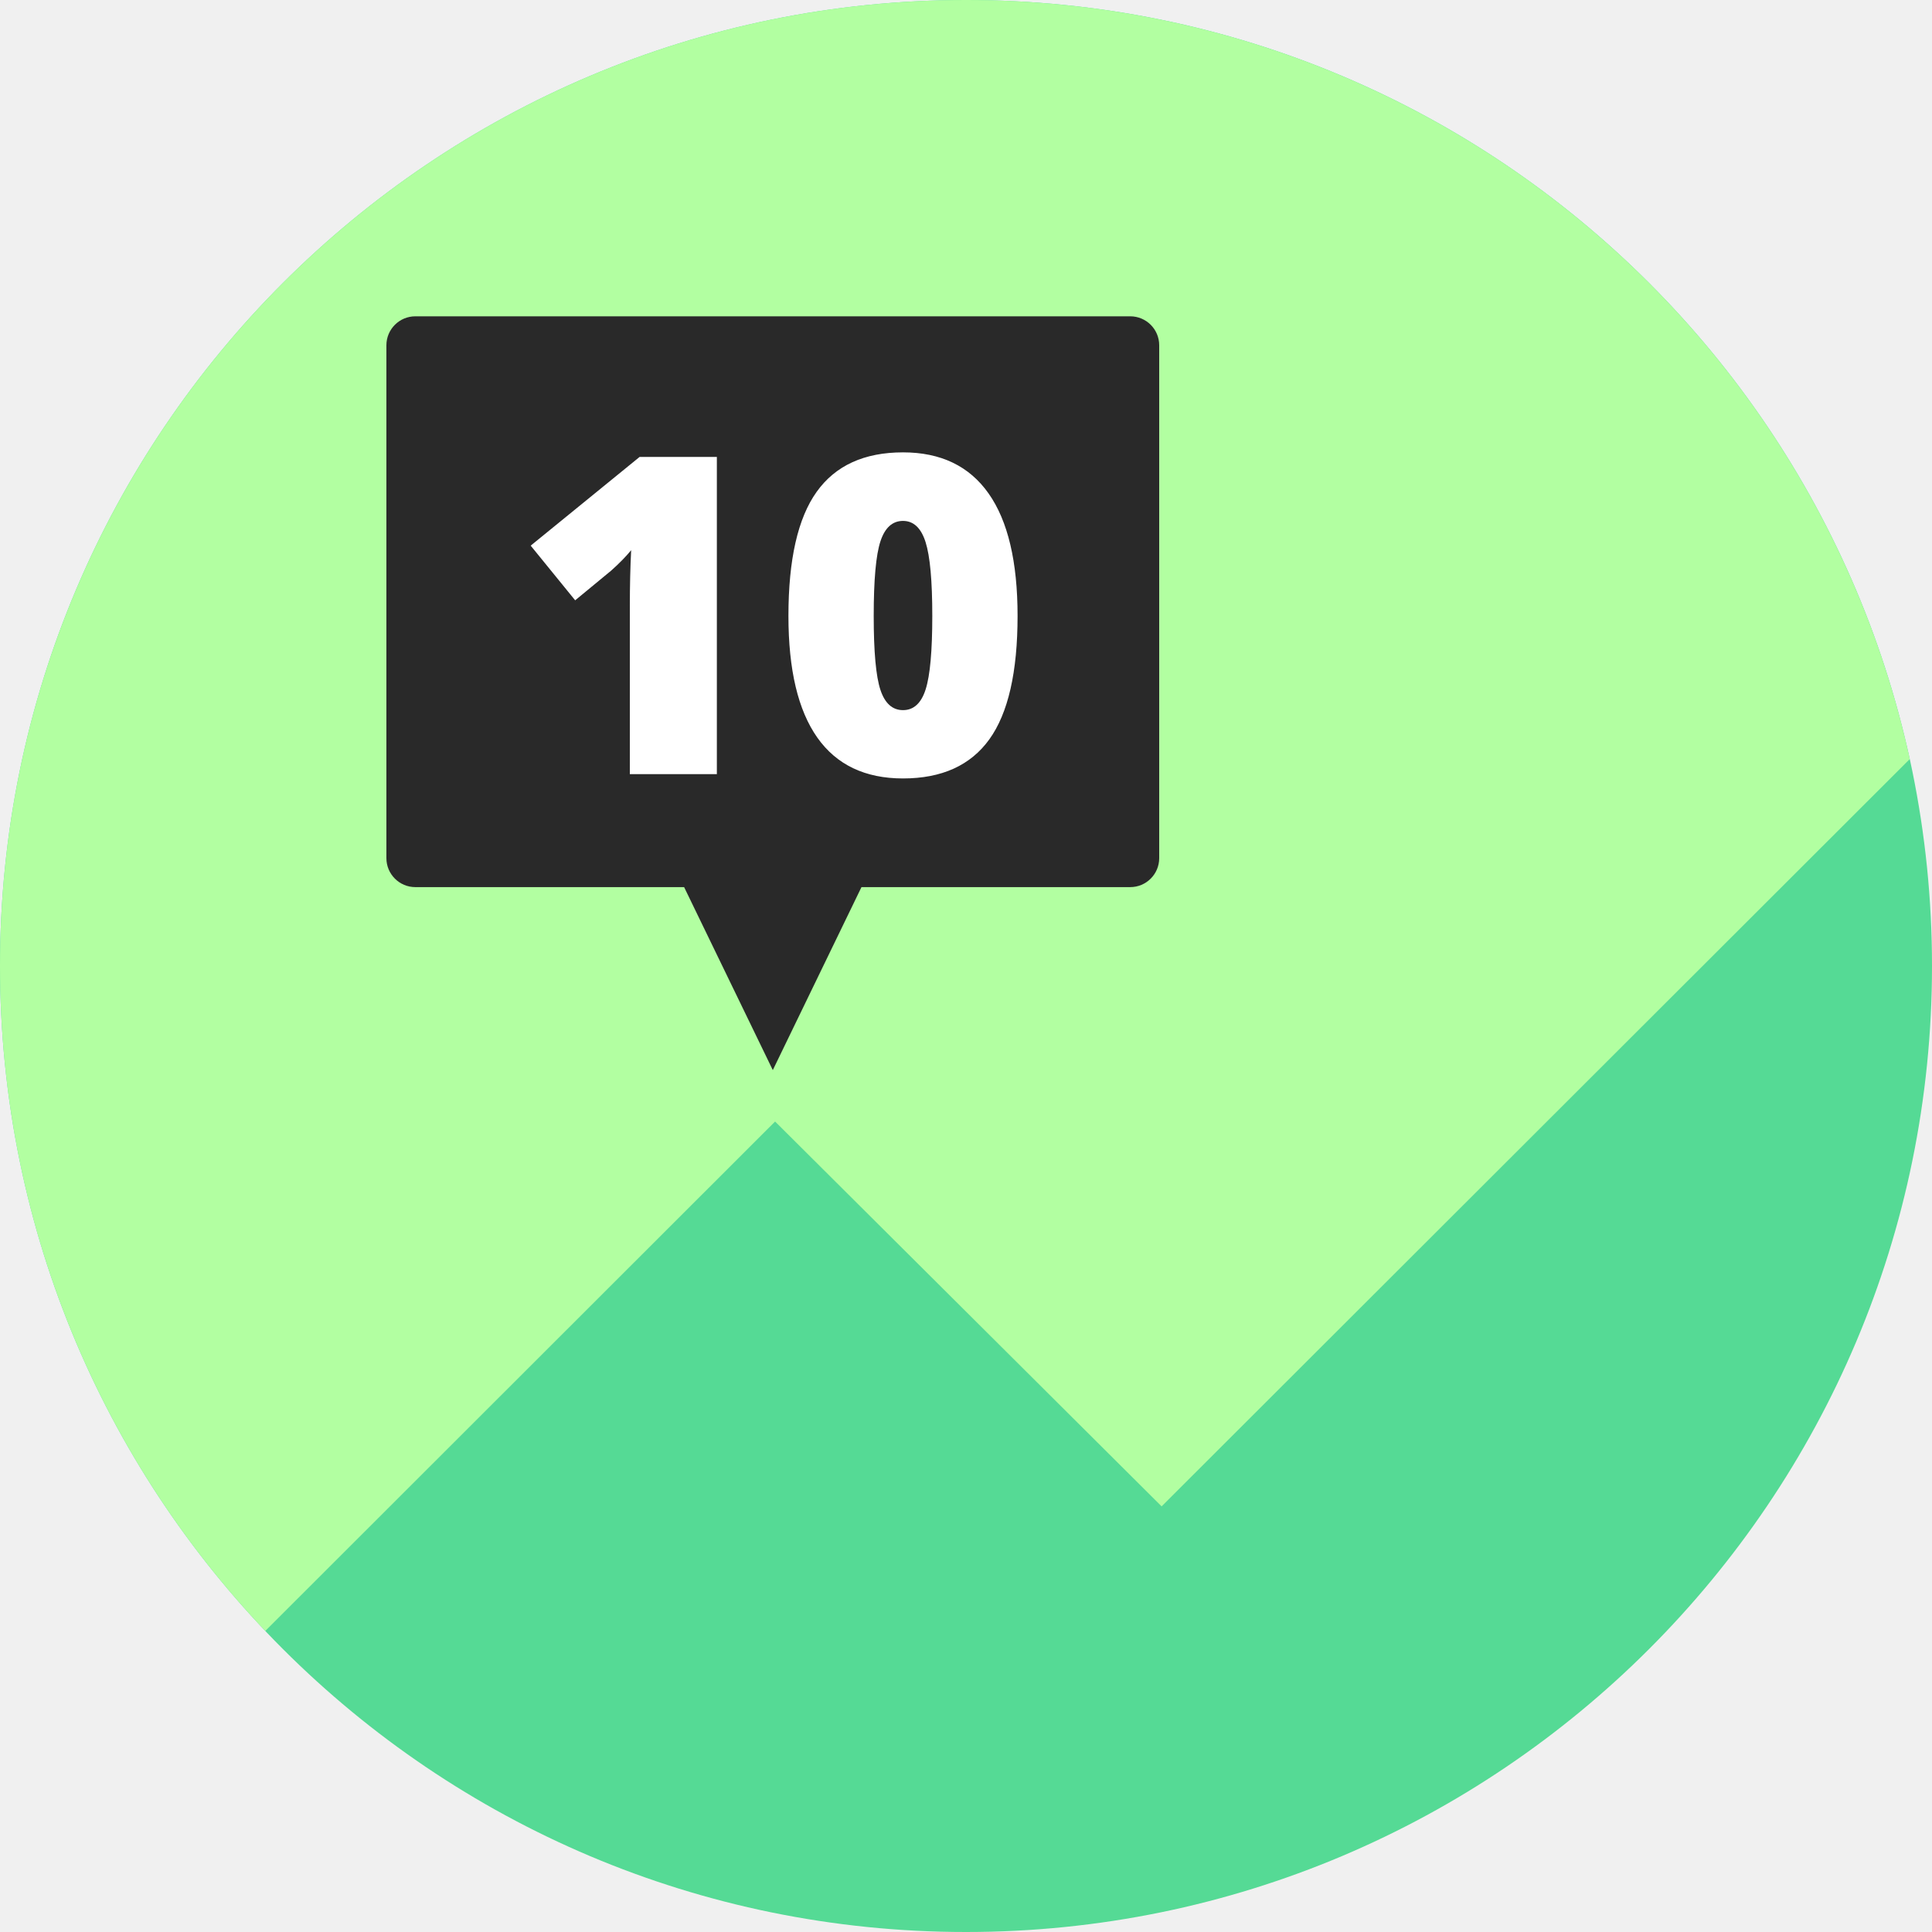
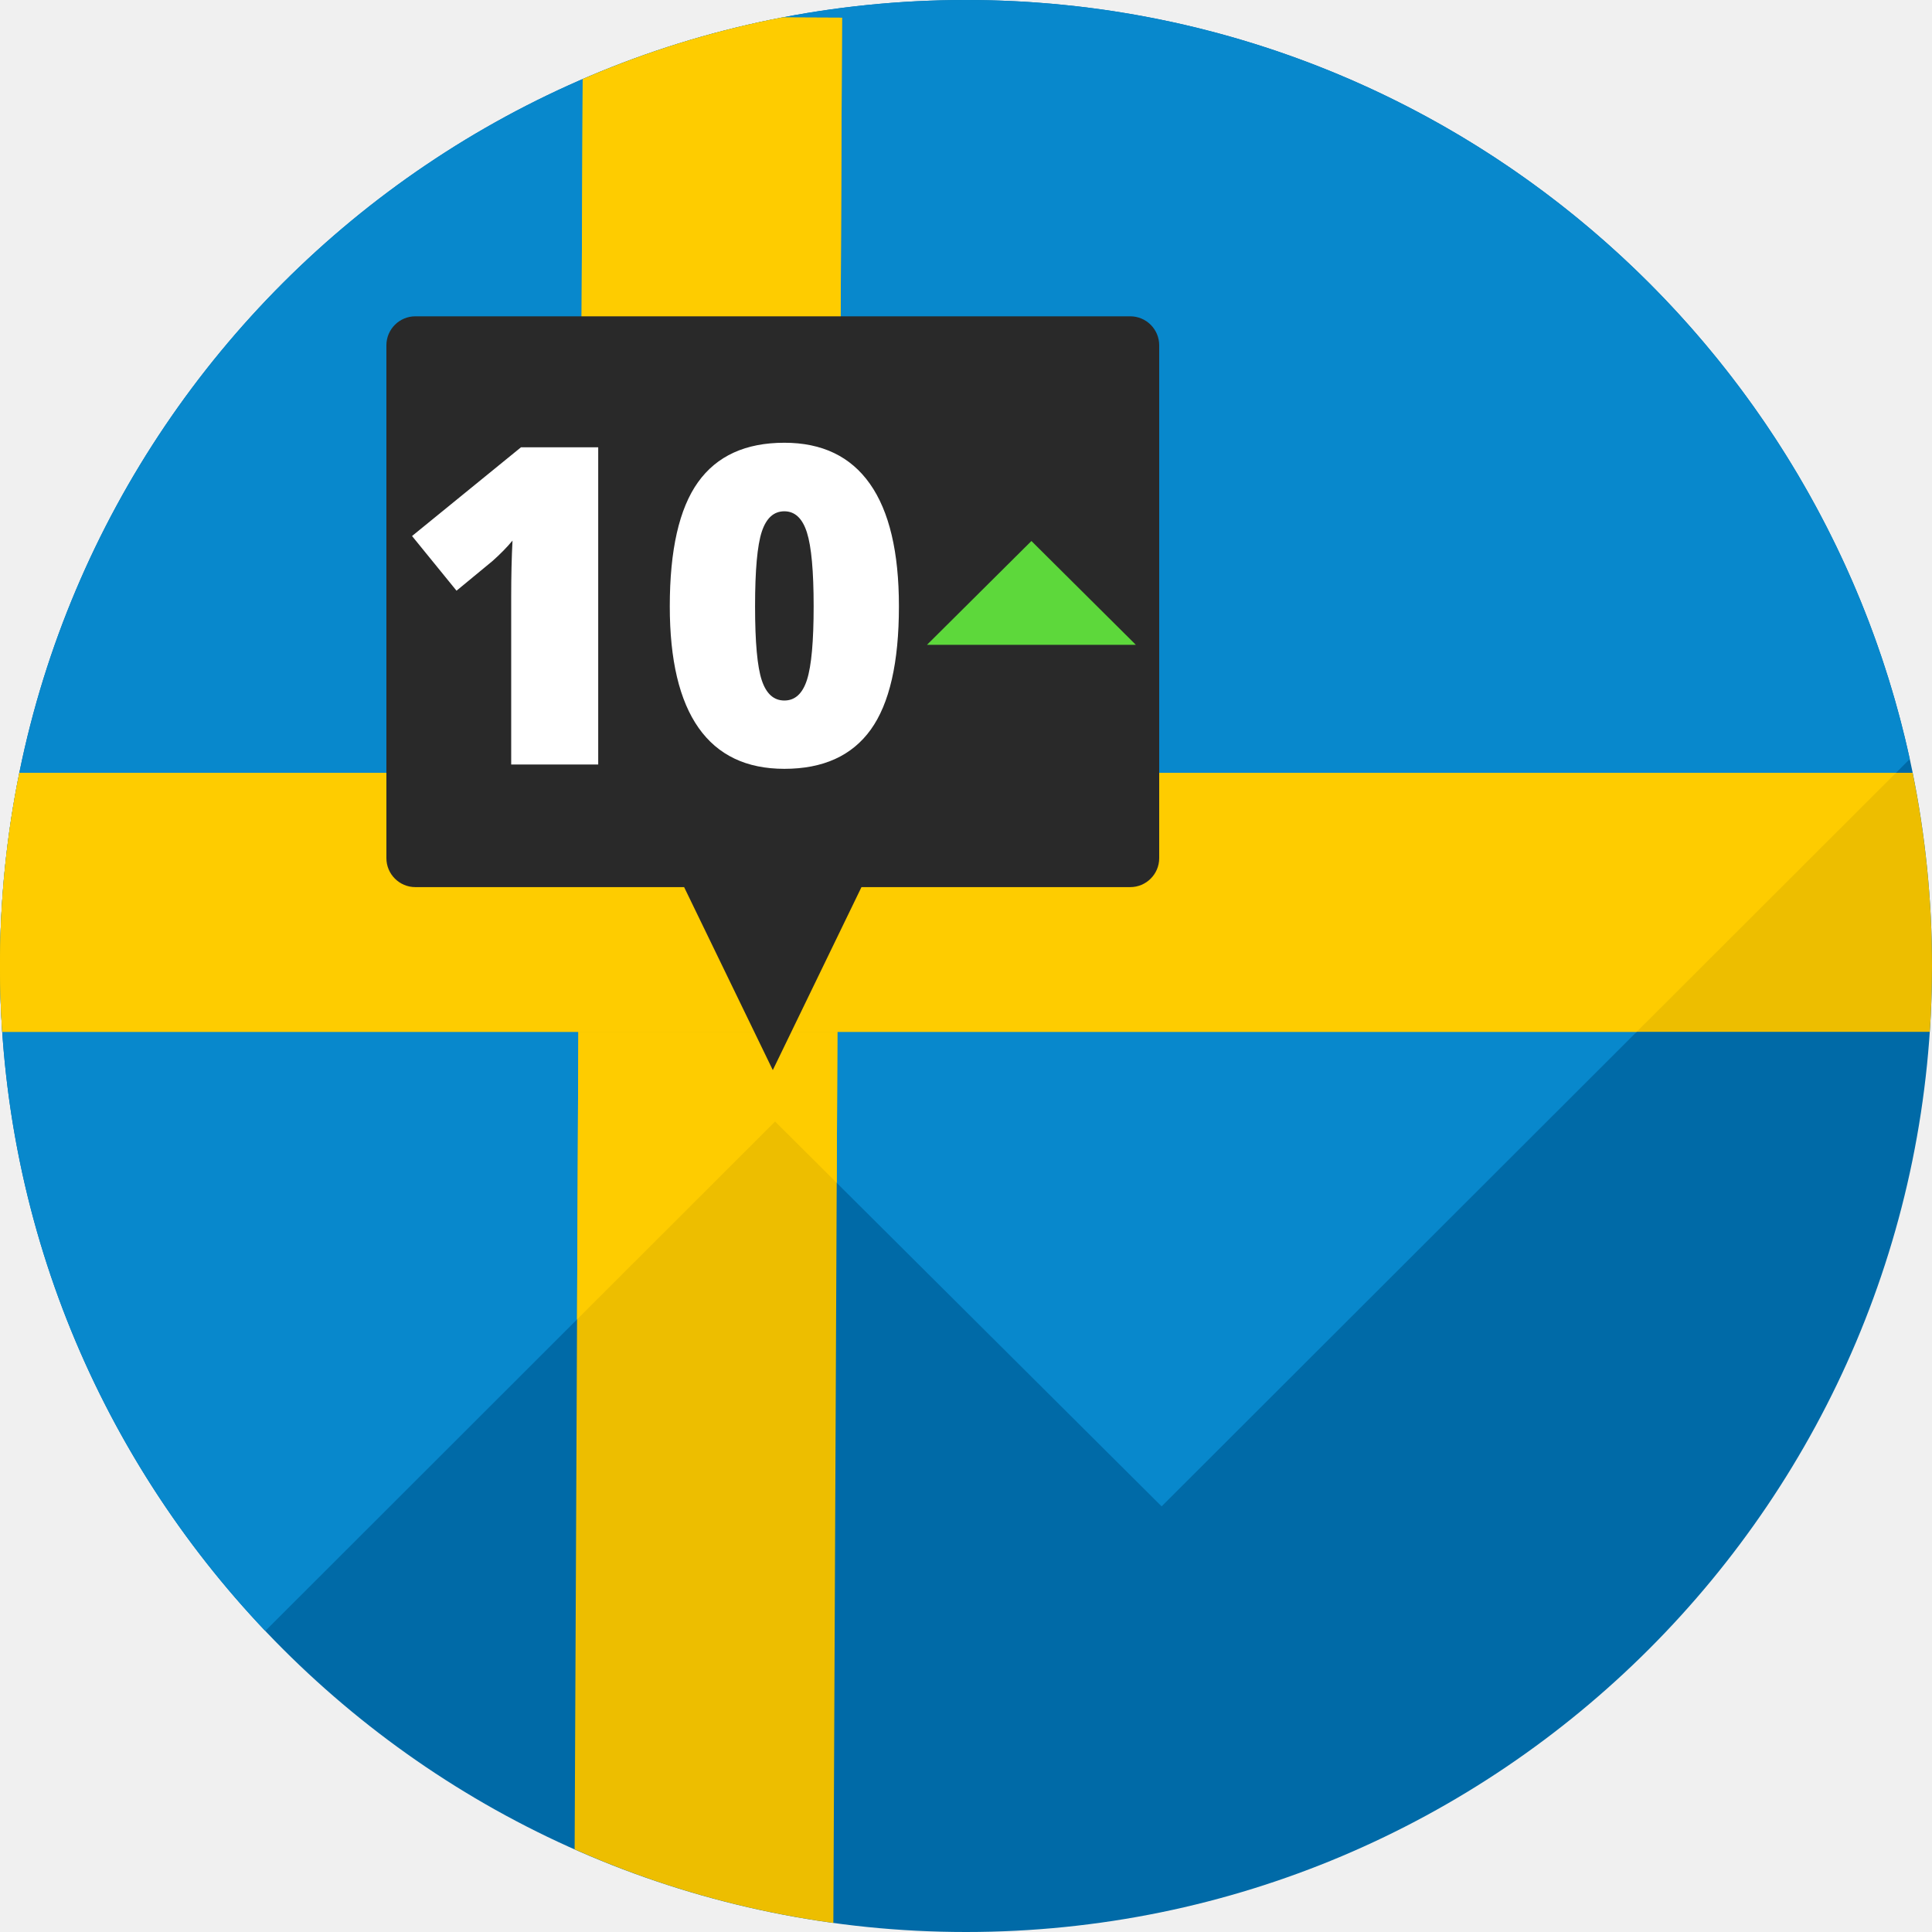
- <svg xmlns="http://www.w3.org/2000/svg" viewBox="0 0 500 500" width="500" height="500">
-   <circle style="fill: rgb(85, 218, 149);" cx="250" cy="250" r="250" />
-   <path d="M 0 250 C 0 111.929 111.929 0 250 0 C 369.688 0 469.731 84.108 494.25 196.443 L 300.624 389.846 L 200.592 290.249 L 68.654 422.087 C 26.106 377.264 0 316.681 0 250 Z" style="fill: rgb(178, 255, 161);" />
-   <path d="M 191.114 130.467 L 217.723 185.377 L 164.504 185.377 L 191.114 130.467 Z" style="fill: rgb(41, 41, 41);" transform="matrix(-1, 0.000057, -0.000057, -1, 391.1221, 407.3969)" />
-   <rect x="100" y="81.861" width="200" height="147.724" style="fill: rgb(41, 41, 41);" rx="7.498" ry="7.498" />
-   <path d="M 185.523 118.251 L 185.523 200.341 L 163.003 200.341 L 163.003 156.881 C 163.003 151.601 163.116 146.771 163.343 142.391 C 161.956 144.078 160.233 145.838 158.173 147.671 L 148.853 155.361 L 137.343 141.211 L 165.533 118.251 L 185.523 118.251 ZM 263.346 159.401 C 263.346 173.928 260.912 184.571 256.046 191.331 C 251.179 198.084 243.729 201.461 233.696 201.461 C 223.889 201.461 216.496 197.934 211.516 190.881 C 206.536 183.821 204.046 173.328 204.046 159.401 C 204.046 144.808 206.479 134.104 211.346 127.291 C 216.212 120.478 223.662 117.071 233.696 117.071 C 243.469 117.071 250.852 120.618 255.846 127.711 C 260.846 134.804 263.346 145.368 263.346 159.401 Z M 226.116 159.401 C 226.116 168.688 226.696 175.071 227.856 178.551 C 229.016 182.038 230.962 183.781 233.696 183.781 C 236.469 183.781 238.426 181.981 239.566 178.381 C 240.706 174.788 241.276 168.461 241.276 159.401 C 241.276 150.308 240.696 143.938 239.536 140.291 C 238.376 136.638 236.429 134.811 233.696 134.811 C 230.962 134.811 229.016 136.571 227.856 140.091 C 226.696 143.611 226.116 150.048 226.116 159.401 Z" transform="matrix(1, 0, 0, 1, 0, 0)" style="fill: rgb(255, 255, 255); white-space: pre;" />
+ <svg xmlns="http://www.w3.org/2000/svg" width="100%" height="100%" viewBox="0 0 500 500" version="1.1" xml:space="preserve" style="fill-rule:evenodd;clip-rule:evenodd;stroke-linejoin:round;stroke-miterlimit:2;">
+   <circle cx="250" cy="250" r="250" style="fill:rgb(0,106,167);" />
+   <path d="M0,250C0,111.929 111.929,0 250,0C369.688,0 469.731,84.108 494.25,196.443L300.624,389.846L200.592,290.249L68.654,422.087C26.106,377.264 0,316.681 0,250Z" style="fill:rgb(8,136,204);fill-rule:nonzero;" />
+   <path d="M217.915,4.583L215.671,497.658C192.159,494.423 169.685,487.914 148.715,478.6L150.8,20.485C167.202,13.378 184.515,7.979 202.514,4.513L217.915,4.583Z" style="fill:rgb(237,190,0);" />
+   <path d="M149.339,341.463L150.8,20.485C167.202,13.378 184.515,7.979 202.514,4.513L217.915,4.583L216.543,306.13L200.592,290.249L149.339,341.463Z" style="fill:rgb(254,204,0);fill-rule:nonzero;" />
+   <path d="M494.99,200C498.275,216.153 500,232.877 500,250C500,255.726 499.807,261.408 499.427,267.042L0.573,267.042C0.193,261.408 0,255.726 0,250C0,232.877 1.725,216.153 5.01,200L494.99,200Z" style="fill:rgb(237,190,0);" />
+   <path d="M490.689,200L423.569,267.042L0.573,267.042C0.36,263.876 0.205,260.695 0.111,257.5L0.11,257.466L0.095,256.956L0.083,256.501L0.081,256.408L0.071,255.992L0.065,255.729L0.056,255.356L0.045,254.785L0.04,254.484L0.033,254.078L0.029,253.81L0.02,253.179L0.018,252.978L0.012,252.468L0.01,252.257L0.005,251.585L0.004,251.479L0.002,250.881L0.001,250.694L0,250L0.001,249.195L0.003,248.726L0.005,248.393L0.01,247.709L0.011,247.593C0.165,231.309 1.879,215.396 5.01,200L490.689,200Z" style="fill:rgb(254,204,0);fill-rule:nonzero;" />
+   <g transform="matrix(-1,5.7e-05,-5.7e-05,-1,391.122,407.397)">
+     <path d="M191.114,130.467L217.723,185.377L164.504,185.377L191.114,130.467Z" style="fill:rgb(41,41,41);fill-rule:nonzero;" />
+   </g>
+   <path d="M300,89.359C300,85.221 296.64,81.861 292.502,81.861L107.498,81.861C103.36,81.861 100,85.221 100,89.359L100,222.087C100,226.225 103.36,229.585 107.498,229.585L292.502,229.585C296.64,229.585 300,226.225 300,222.087L300,89.359Z" style="fill:rgb(41,41,41);" />
+   <g transform="matrix(1,0,0,1,-30.7059,-2.48855)">
+     <path d="M185.523,118.251L185.523,200.341L163.003,200.341L163.003,156.881C163.003,151.601 163.116,146.771 163.343,142.391C161.956,144.078 160.233,145.838 158.173,147.671L148.853,155.361L137.343,141.211L165.533,118.251L185.523,118.251ZM263.346,159.401C263.346,173.928 260.912,184.571 256.046,191.331C251.179,198.084 243.729,201.461 233.696,201.461C223.889,201.461 216.496,197.934 211.516,190.881C206.536,183.821 204.046,173.328 204.046,159.401C204.046,144.808 206.479,134.104 211.346,127.291C216.212,120.478 223.662,117.071 233.696,117.071C243.469,117.071 250.852,120.618 255.846,127.711C260.846,134.804 263.346,145.368 263.346,159.401ZM226.116,159.401C226.116,168.688 226.696,175.071 227.856,178.551C229.016,182.038 230.962,183.781 233.696,183.781C236.469,183.781 238.426,181.981 239.566,178.381C240.706,174.788 241.276,168.461 241.276,159.401C241.276,150.308 240.696,143.938 239.536,140.291C238.376,136.638 236.429,134.811 233.696,134.811C230.962,134.811 229.016,136.571 227.856,140.091C226.696,143.611 226.116,150.048 226.116,159.401Z" style="fill:white;fill-rule:nonzero;" />
+   </g>
+   <g transform="matrix(1,0,0,0.497012,-0.188093,86.9887)">
+     <path d="M267.119,106.683L294.143,160.731L240.095,160.731L267.119,106.683Z" style="fill:rgb(93,216,59);" />
+   </g>
</svg>
